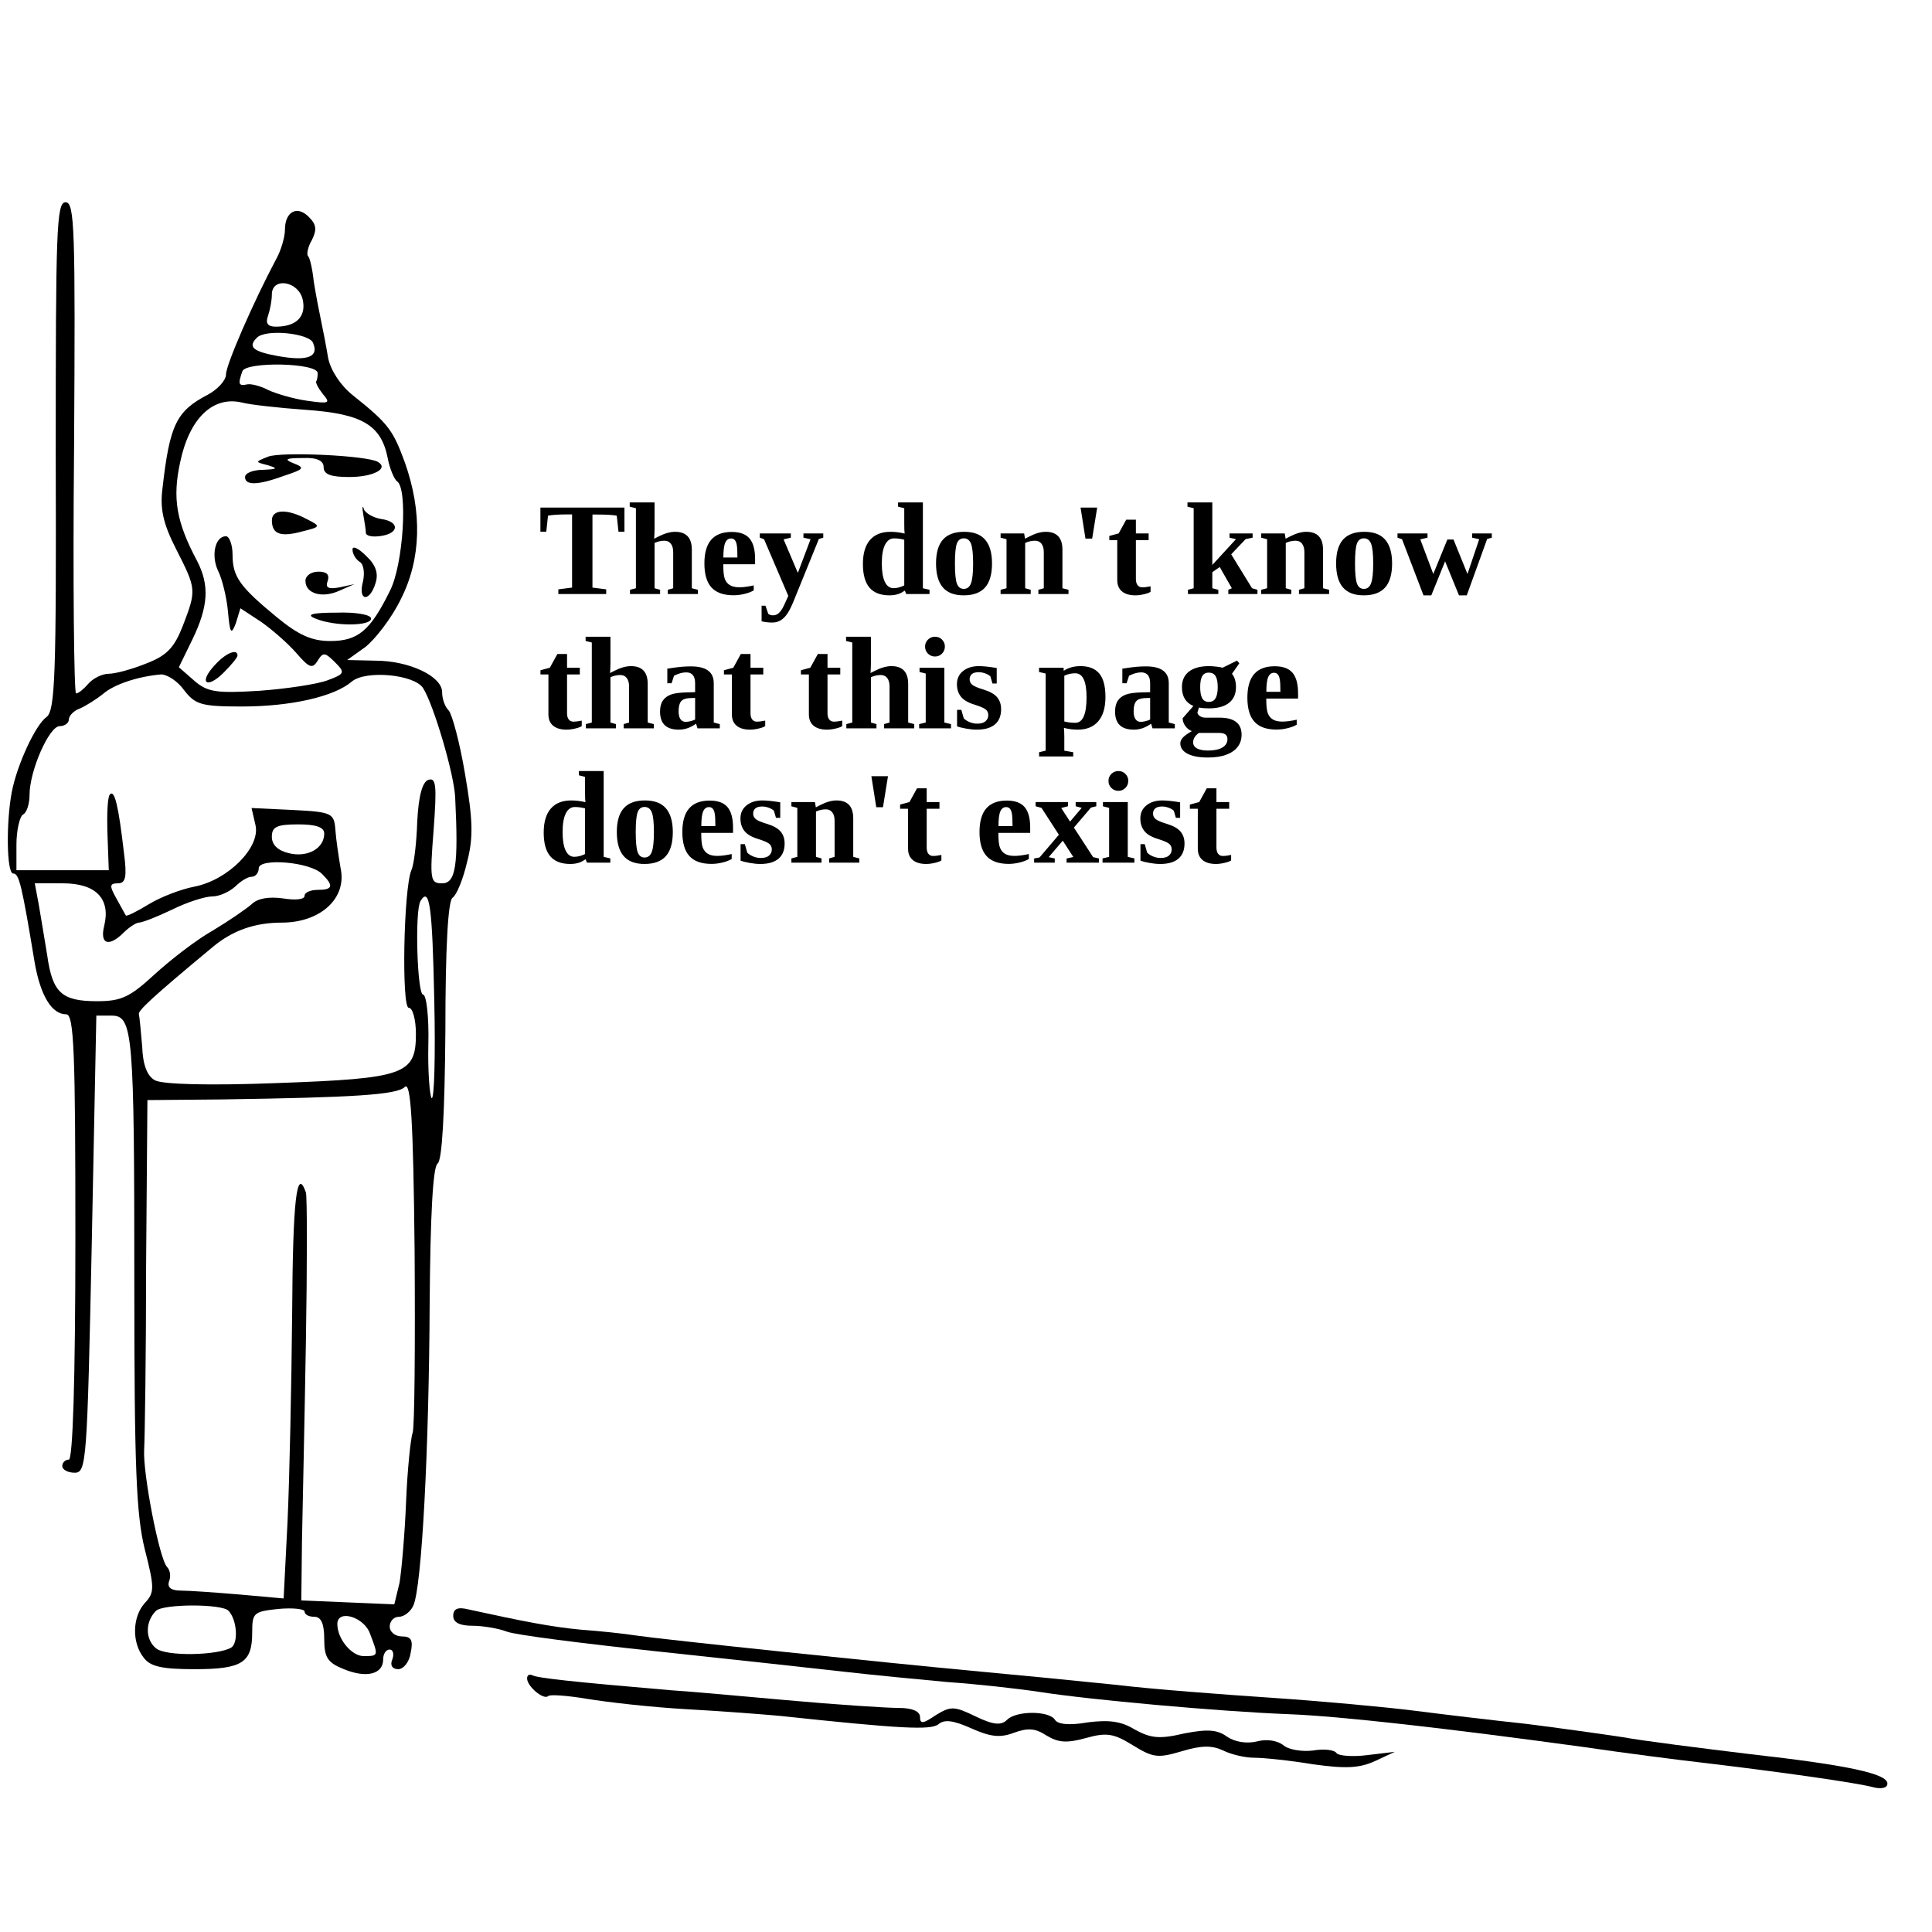
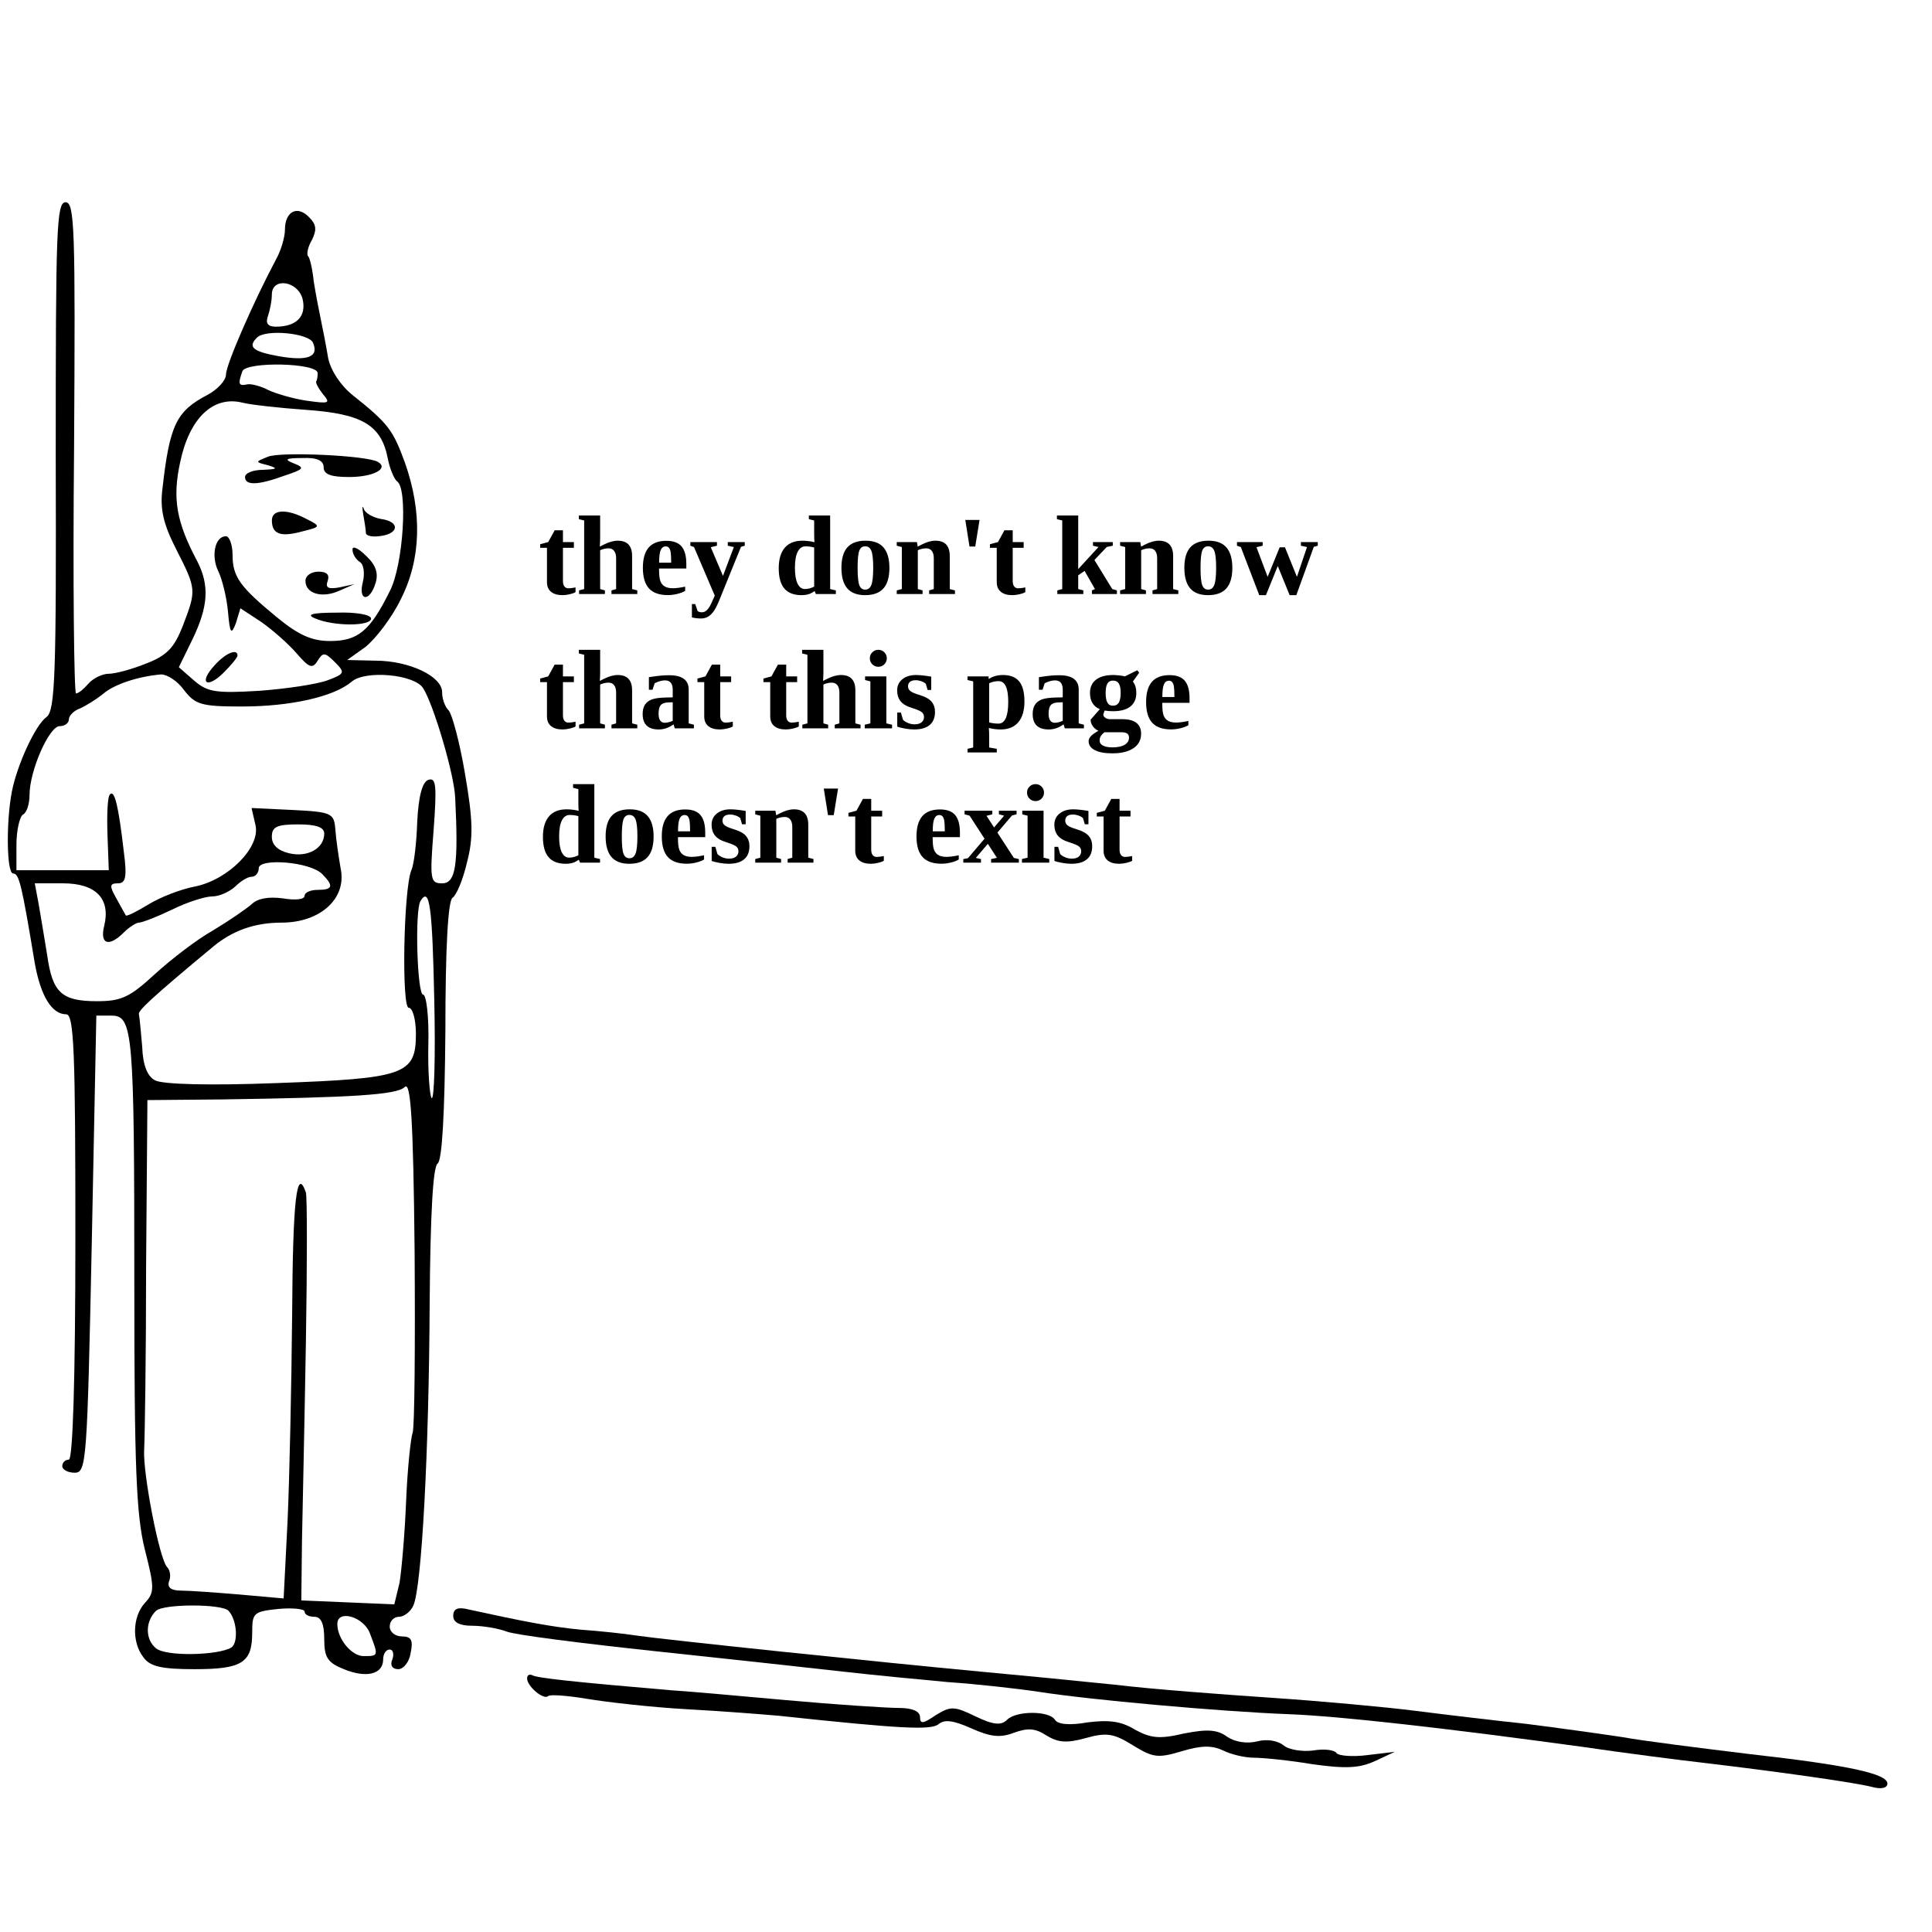
<svg xmlns="http://www.w3.org/2000/svg" version="1.1" width="2048" height="2048" viewBox="0 0 2048 2048" xml:space="preserve">
  <defs>
</defs>
  <rect x="0" y="0" width="100%" height="100%" fill="transparent" />
  <g transform="matrix(1 0 0 1 1024 1024)" id="f7b9ca8a-9274-4a5a-890e-3df28749ad0c">
    <rect style="stroke: none; stroke-width: 1; stroke-dasharray: none; stroke-linecap: butt; stroke-dashoffset: 0; stroke-linejoin: miter; stroke-miterlimit: 4; fill-rule: nonzero; opacity: 1; visibility: hidden;" vector-effect="non-scaling-stroke" x="-1024" y="-1024" rx="0" ry="0" width="2048" height="2048" />
  </g>
  <g transform="matrix(0 0 0 0 0 0)" id="e53384c3-1f96-4470-9abc-d0cfbffa6e5f">
</g>
  <g transform="matrix(0 0 0 0 0 0)">
    <g style="">
</g>
  </g>
  <g transform="matrix(5.34 0 0 5.34 1024 1057.4)">
    <g style="" vector-effect="non-scaling-stroke">
      <g transform="matrix(0.13 0 0 -0.13 -144.19 -11.78)">
        <path style="stroke: none; stroke-width: 1; stroke-dasharray: none; stroke-linecap: butt; stroke-dashoffset: 0; stroke-linejoin: miter; stroke-miterlimit: 4; fill-rule: nonzero; opacity: 1;" vector-effect="non-scaling-stroke" transform=" translate(-450.82, -1546.26)" d="M 170 2283 C 171 1946 169 1894 156 1884 C 139 1872 111 1811 103 1770 C 94 1723 95 1645 105 1645 C 114 1645 118 1629 138 1508 C 147 1458 164 1430 186 1430 C 198 1430 200 1372 200 1090 C 200 870 196 750 190 750 C 185 750 180 746 180 740 C 180 735 188 730 199 730 C 217 730 218 747 225 1079 L 232 1428 L 255 1428 C 288 1428 290 1404 290 1016 C 290 738 293 665 306 613 C 321 554 321 547 306 531 C 287 510 286 471 304 448 C 314 434 332 430 382 430 C 455 430 470 440 470 486 C 470 516 472 518 510 522 C 532 524 550 522 550 518 C 550 513 557 510 565 510 C 575 510 580 500 580 476 C 580 448 585 440 610 430 C 644 416 670 422 670 445 C 670 453 674 460 680 460 C 685 460 687 453 684 445 C 680 436 684 430 693 430 C 701 430 710 441 712 455 C 716 474 713 480 699 480 C 688 480 680 487 680 495 C 680 503 686 510 694 510 C 702 510 712 518 716 527 C 729 555 740 766 741 990 C 742 1123 746 1197 753 1202 C 760 1206 764 1278 765 1405 C 765 1531 769 1604 776 1608 C 782 1612 792 1636 798 1662 C 808 1700 807 1727 795 1797 C 787 1845 775 1889 770 1894 C 764 1900 760 1912 760 1922 C 760 1946 710 1970 658 1970 L 615 1971 L 643 1991 C 658 2003 683 2035 697 2064 C 728 2125 730 2197 703 2273 C 685 2322 678 2332 624 2375 C 605 2390 590 2413 586 2432 C 583 2450 578 2476 575 2490 C 572 2504 567 2530 564 2549 C 562 2568 558 2586 555 2588 C 553 2591 555 2602 561 2612 C 569 2628 568 2636 557 2647 C 539 2666 520 2656 520 2628 C 520 2617 514 2596 506 2582 C 472 2518 430 2422 430 2407 C 430 2398 417 2384 402 2376 C 354 2351 344 2330 333 2233 C 329 2202 334 2179 354 2140 C 385 2079 385 2078 364 2023 C 351 1990 340 1978 309 1966 C 287 1957 261 1950 251 1950 C 241 1950 227 1943 220 1935 C 213 1927 205 1920 201 1920 C 198 1920 196 2089 198 2295 C 200 2629 199 2670 185 2670 C 171 2670 170 2627 170 2283 z M 547 2522 C 553 2496 538 2480 506 2480 C 494 2480 490 2485 494 2496 C 497 2505 500 2519 500 2529 C 500 2556 540 2550 547 2522 z M 563 2455 C 572 2434 555 2427 510 2435 C 471 2442 463 2449 477 2463 C 490 2477 558 2470 563 2455 z M 570 2409 C 570 2404 569 2398 568 2397 C 566 2395 571 2386 578 2377 C 590 2363 588 2362 553 2367 C 532 2370 506 2378 495 2383 C 484 2389 469 2393 463 2392 C 449 2389 448 2392 455 2412 C 461 2427 570 2425 570 2409 z M 552 2353 C 638 2347 667 2330 677 2279 C 680 2263 687 2247 691 2244 C 708 2234 701 2116 680 2076 C 650 2015 631 2000 589 2000 C 561 2000 541 2009 508 2036 C 451 2083 440 2098 440 2132 C 440 2147 435 2160 430 2160 C 413 2160 407 2130 418 2107 C 424 2095 431 2067 433 2045 C 436 2011 438 2009 445 2027 L 452 2050 L 484 2029 C 501 2017 525 1996 538 1981 C 557 1959 562 1957 570 1970 C 578 1983 581 1983 596 1968 C 612 1952 612 1950 585 1940 C 569 1934 522 1927 481 1924 C 415 1920 402 1922 382 1939 L 358 1960 L 379 2003 C 403 2053 405 2085 386 2122 C 354 2182 348 2218 360 2273 C 374 2340 410 2375 455 2364 C 466 2361 510 2356 552 2353 z M 366 1925 C 383 1903 392 1900 454 1900 C 529 1900 595 1915 622 1938 C 643 1956 718 1949 731 1928 C 747 1903 779 1795 780 1760 C 785 1658 781 1630 760 1630 C 742 1630 741 1635 747 1711 C 752 1779 751 1792 739 1788 C 730 1785 724 1764 722 1724 C 721 1692 717 1658 713 1650 C 701 1620 698 1440 709 1440 C 715 1440 720 1422 720 1400 C 720 1338 703 1332 508 1325 C 405 1321 334 1323 322 1329 C 310 1335 303 1352 302 1381 C 300 1404 298 1426 297 1430 C 295 1435 316 1455 410 1533 C 440 1558 474 1570 515 1570 C 574 1570 615 1607 605 1653 C 602 1671 598 1697 597 1712 C 595 1737 592 1739 532 1742 L 469 1745 L 475 1719 C 483 1685 433 1635 382 1625 C 361 1621 330 1609 312 1598 C 294 1587 278 1579 277 1581 C 276 1583 269 1595 262 1608 C 252 1626 252 1630 265 1630 C 277 1630 279 1640 274 1678 C 266 1747 260 1773 253 1766 C 249 1763 248 1735 249 1705 L 251 1650 L 181 1650 L 110 1650 L 110 1689 C 110 1711 115 1732 120 1735 C 126 1738 130 1752 130 1765 C 130 1802 160 1870 176 1870 C 184 1870 190 1875 190 1880 C 190 1886 198 1894 207 1897 C 216 1901 232 1911 242 1919 C 259 1934 296 1946 331 1949 C 340 1949 356 1939 366 1925 z M 580 1706 C 580 1683 554 1669 526 1676 C 509 1680 500 1689 500 1701 C 500 1716 507 1720 540 1720 C 567 1720 580 1716 580 1706 z M 577 1644 C 595 1626 593 1620 570 1620 C 559 1620 550 1616 550 1611 C 550 1605 535 1604 517 1607 C 495 1610 478 1607 469 1598 C 461 1591 435 1573 410 1558 C 385 1544 345 1513 321 1491 C 283 1456 270 1450 233 1450 C 179 1450 165 1463 157 1520 C 153 1545 147 1580 144 1598 L 138 1630 L 181 1630 C 232 1630 254 1606 244 1565 C 237 1537 251 1532 274 1555 C 282 1563 293 1570 297 1570 C 302 1570 325 1579 348 1590 C 370 1601 398 1610 409 1610 C 420 1610 435 1617 444 1625 C 452 1633 463 1640 469 1640 C 475 1640 480 1646 480 1653 C 480 1669 559 1663 577 1644 z M 748 1453 C 750 1366 748 1299 744 1302 C 741 1306 738 1343 739 1385 C 740 1426 736 1460 731 1460 C 722 1460 718 1588 727 1603 C 741 1626 745 1594 748 1453 z M 715 791 C 712 783 707 735 705 686 C 703 636 698 580 695 562 L 687 529 L 616 532 L 545 535 L 546 625 C 547 675 550 812 552 930 C 554 1048 554 1151 552 1158 C 538 1198 532 1148 531 973 C 530 864 527 722 524 656 L 518 538 L 451 544 C 415 547 374 550 361 550 C 346 550 340 555 343 564 C 346 571 345 581 340 586 C 328 599 303 729 305 765 C 306 782 308 908 308 1047 L 310 1299 L 423 1300 C 625 1303 691 1307 703 1319 C 712 1328 716 1271 718 1068 C 719 924 718 799 715 791 z M 434 519 C 447 505 449 470 438 463 C 418 451 338 449 323 462 C 307 475 306 502 323 519 C 334 530 425 530 434 519 z M 650 484 C 663 450 663 450 640 450 C 622 450 600 476 600 499 C 600 522 641 510 650 484 z" stroke-linecap="round" />
      </g>
      <g transform="matrix(0.13 0 0 -0.13 -129.56 -104.96)">
        <path style="stroke: none; stroke-width: 1; stroke-dasharray: none; stroke-linecap: butt; stroke-dashoffset: 0; stroke-linejoin: miter; stroke-miterlimit: 4; fill-rule: nonzero; opacity: 1;" vector-effect="non-scaling-stroke" transform=" translate(-554.28, -2272.6)" d="M 485 2291 C 465 2283 465 2283 485 2278 C 501 2273 499 2272 478 2271 C 462 2271 450 2266 450 2260 C 450 2247 469 2247 510 2262 C 540 2272 542 2274 524 2281 C 509 2287 512 2289 538 2289 C 560 2290 570 2285 570 2275 C 570 2264 581 2260 609 2260 C 646 2260 670 2273 653 2283 C 637 2293 504 2299 485 2291 z" stroke-linecap="round" />
      </g>
      <g transform="matrix(0.13 0 0 -0.13 -116.58 -94.46)">
        <path style="stroke: none; stroke-width: 1; stroke-dasharray: none; stroke-linecap: butt; stroke-dashoffset: 0; stroke-linejoin: miter; stroke-miterlimit: 4; fill-rule: nonzero; opacity: 1;" vector-effect="non-scaling-stroke" transform=" translate(-649.64, -2193.86)" d="M 626 2205 C 628 2194 630 2181 630 2177 C 630 2172 640 2170 653 2172 C 681 2176 682 2194 653 2198 C 641 2200 629 2207 627 2213 C 625 2220 624 2216 626 2205 z" stroke-linecap="round" />
      </g>
      <g transform="matrix(0.13 0 0 -0.13 -133.32 -94.21)">
        <path style="stroke: none; stroke-width: 1; stroke-dasharray: none; stroke-linecap: butt; stroke-dashoffset: 0; stroke-linejoin: miter; stroke-miterlimit: 4; fill-rule: nonzero; opacity: 1;" vector-effect="non-scaling-stroke" transform=" translate(-524.36, -2192.06)" d="M 490 2196 C 490 2175 503 2170 536 2179 C 565 2186 565 2187 543 2198 C 513 2214 490 2213 490 2196 z" stroke-linecap="round" />
      </g>
      <g transform="matrix(0.13 0 0 -0.13 -119.38 -84.4)">
        <path style="stroke: none; stroke-width: 1; stroke-dasharray: none; stroke-linecap: butt; stroke-dashoffset: 0; stroke-linejoin: miter; stroke-miterlimit: 4; fill-rule: nonzero; opacity: 1;" vector-effect="non-scaling-stroke" transform=" translate(-628.52, -2118.05)" d="M 610 2153 C 610 2146 615 2138 621 2134 C 627 2131 629 2117 626 2104 C 618 2074 636 2072 645 2101 C 650 2116 646 2129 631 2143 C 619 2155 610 2159 610 2153 z" stroke-linecap="round" />
      </g>
      <g transform="matrix(0.13 0 0 -0.13 -126.25 -82.27)">
        <path style="stroke: none; stroke-width: 1; stroke-dasharray: none; stroke-linecap: butt; stroke-dashoffset: 0; stroke-linejoin: miter; stroke-miterlimit: 4; fill-rule: nonzero; opacity: 1;" vector-effect="non-scaling-stroke" transform=" translate(-577.5, -2102.56)" d="M 540 2106 C 540 2086 566 2079 592 2091 L 615 2101 L 592 2096 C 575 2093 570 2095 574 2106 C 577 2115 573 2120 560 2120 C 549 2120 540 2114 540 2106 z" stroke-linecap="round" />
      </g>
      <g transform="matrix(0.13 0 0 -0.13 -124.07 -75.24)">
        <path style="stroke: none; stroke-width: 1; stroke-dasharray: none; stroke-linecap: butt; stroke-dashoffset: 0; stroke-linejoin: miter; stroke-miterlimit: 4; fill-rule: nonzero; opacity: 1;" vector-effect="non-scaling-stroke" transform=" translate(-594.07, -2050.08)" d="M 555 2050 C 583 2038 640 2038 640 2050 C 640 2056 616 2060 588 2059 C 549 2059 540 2056 555 2050 z" stroke-linecap="round" />
      </g>
      <g transform="matrix(0.13 0 0 -0.13 -147.76 -65.56)">
        <path style="stroke: none; stroke-width: 1; stroke-dasharray: none; stroke-linecap: butt; stroke-dashoffset: 0; stroke-linejoin: miter; stroke-miterlimit: 4; fill-rule: nonzero; opacity: 1;" vector-effect="non-scaling-stroke" transform=" translate(-415.79, -1977.04)" d="M 405 1980 C 380 1953 393 1943 419 1969 C 431 1981 440 1992 440 1995 C 440 2006 422 1999 405 1980 z" stroke-linecap="round" />
      </g>
      <g transform="matrix(0.13 0 0 -0.13 40.56 139.1)">
        <path style="stroke: none; stroke-width: 1; stroke-dasharray: none; stroke-linecap: butt; stroke-dashoffset: 0; stroke-linejoin: miter; stroke-miterlimit: 4; fill-rule: nonzero; opacity: 1;" vector-effect="non-scaling-stroke" transform=" translate(-1855, -439.33)" d="M 760 565 C 760 555 770 550 789 550 C 805 550 829 546 842 541 C 855 536 957 523 1070 511 C 1183 499 1311 485 1355 480 C 1399 475 1471 468 1515 464 C 1559 461 1622 454 1655 449 C 1731 437 1931 419 2035 415 C 2115 412 2280 393 2485 365 C 2546 356 2631 345 2675 340 C 2784 327 2898 311 2926 304 C 2940 300 2950 302 2950 309 C 2950 324 2891 337 2740 354 C 2666 363 2578 374 2545 380 C 2512 385 2447 394 2400 400 C 2353 405 2277 414 2230 420 C 2183 426 2084 435 2010 440 C 1936 445 1828 453 1770 460 C 1712 466 1620 475 1565 480 C 1415 494 1080 529 1040 535 C 1021 538 983 542 955 544 C 911 548 865 557 783 575 C 767 579 760 576 760 565 z" stroke-linecap="round" />
      </g>
      <g transform="matrix(0.13 0 0 -0.13 -1 143.61)">
        <path style="stroke: none; stroke-width: 1; stroke-dasharray: none; stroke-linecap: butt; stroke-dashoffset: 0; stroke-linejoin: miter; stroke-miterlimit: 4; fill-rule: nonzero; opacity: 1;" vector-effect="non-scaling-stroke" transform=" translate(-1532.5, -407.16)" d="M 870 472 C 870 460 895 439 902 445 C 904 448 931 446 961 441 C 991 436 1060 428 1115 425 C 1170 422 1233 417 1255 415 C 1442 395 1486 393 1498 402 C 1507 410 1521 408 1548 396 C 1577 383 1592 381 1613 389 C 1635 397 1646 396 1663 385 C 1681 374 1694 373 1723 381 C 1755 390 1766 388 1795 370 C 1826 351 1833 350 1870 361 C 1900 370 1916 370 1933 362 C 1945 356 1966 351 1980 351 C 1994 351 2034 347 2070 341 C 2120 334 2141 335 2165 346 L 2195 360 L 2153 355 C 2130 352 2109 354 2106 358 C 2103 363 2087 365 2070 362 C 2054 360 2033 363 2025 370 C 2016 377 2000 380 1985 376 C 1969 372 1951 375 1939 383 C 1924 394 1909 395 1873 388 C 1835 379 1822 381 1798 394 C 1777 407 1758 409 1726 405 C 1698 400 1680 402 1676 409 C 1667 423 1617 423 1603 409 C 1594 400 1582 401 1555 414 C 1522 430 1517 430 1494 416 C 1475 403 1470 402 1470 413 C 1470 422 1458 427 1438 427 C 1420 427 1342 432 1265 439 C 1188 446 1109 453 1090 454 C 937 467 884 473 878 477 C 873 479 870 477 870 472 z" stroke-linecap="round" />
      </g>
    </g>
  </g>
  <g transform="matrix(1 0 0 1 1389.87 728.11)" style="" id="cc52174c-86f7-45d1-8451-46659fc7b8d3">
-     <text xml:space="preserve" font-size="140" font-style="normal" font-weight="900" style="stroke: none; stroke-width: 1; stroke-dasharray: none; stroke-linecap: butt; stroke-dashoffset: 0; stroke-linejoin: miter; stroke-miterlimit: 4; fill-rule: nonzero; opacity: 1; white-space: pre;">
-       <tspan x="-819.2" y="-98.4" style="white-space: pre; ">They don't know </tspan>
+     <text xml:space="preserve" font-size="120" font-style="normal" font-weight="900" style="stroke: none; stroke-width: 1; stroke-dasharray: none; stroke-linecap: butt; stroke-dashoffset: 0; stroke-linejoin: miter; stroke-miterlimit: 4; fill-rule: nonzero; opacity: 1; white-space: pre;">
+       <tspan x="-819.2" y="-98.4" style="white-space: pre; ">they don't know </tspan>
      <tspan x="-819.2" y="43.98">that this page</tspan>
      <tspan x="-819.2" y="186.36">doesn't exist</tspan>
    </text>
  </g>
</svg>
